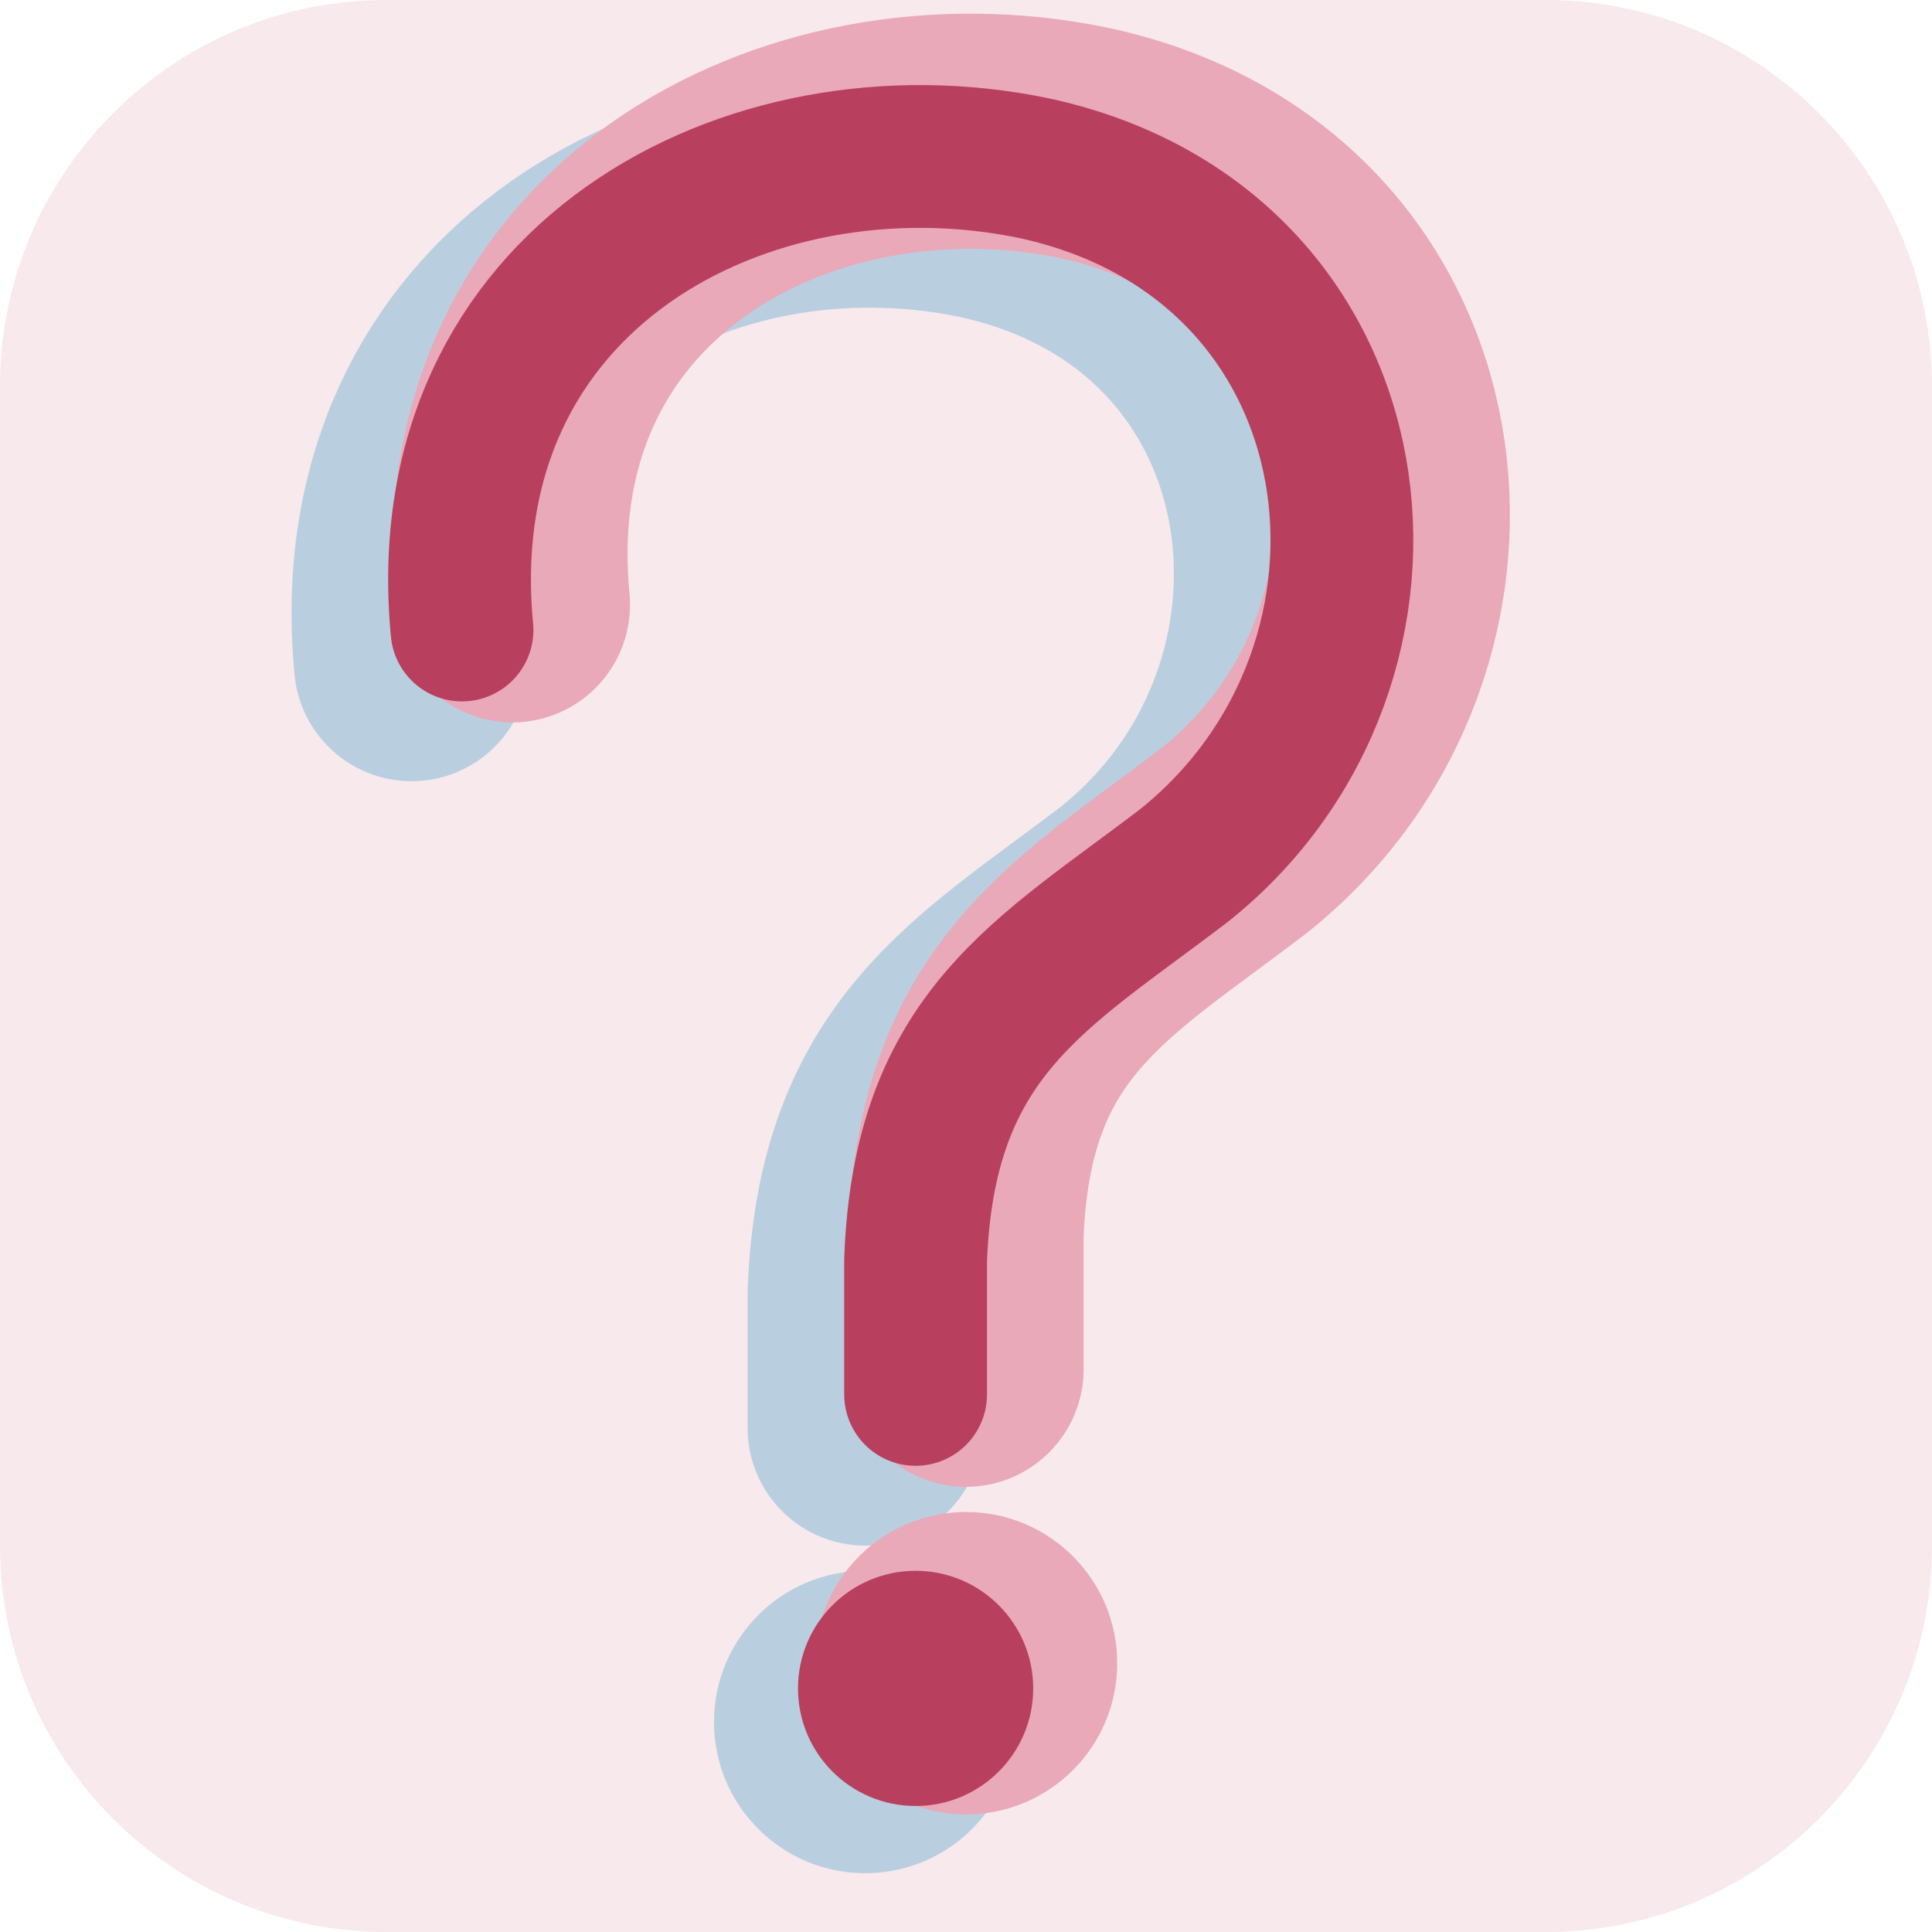
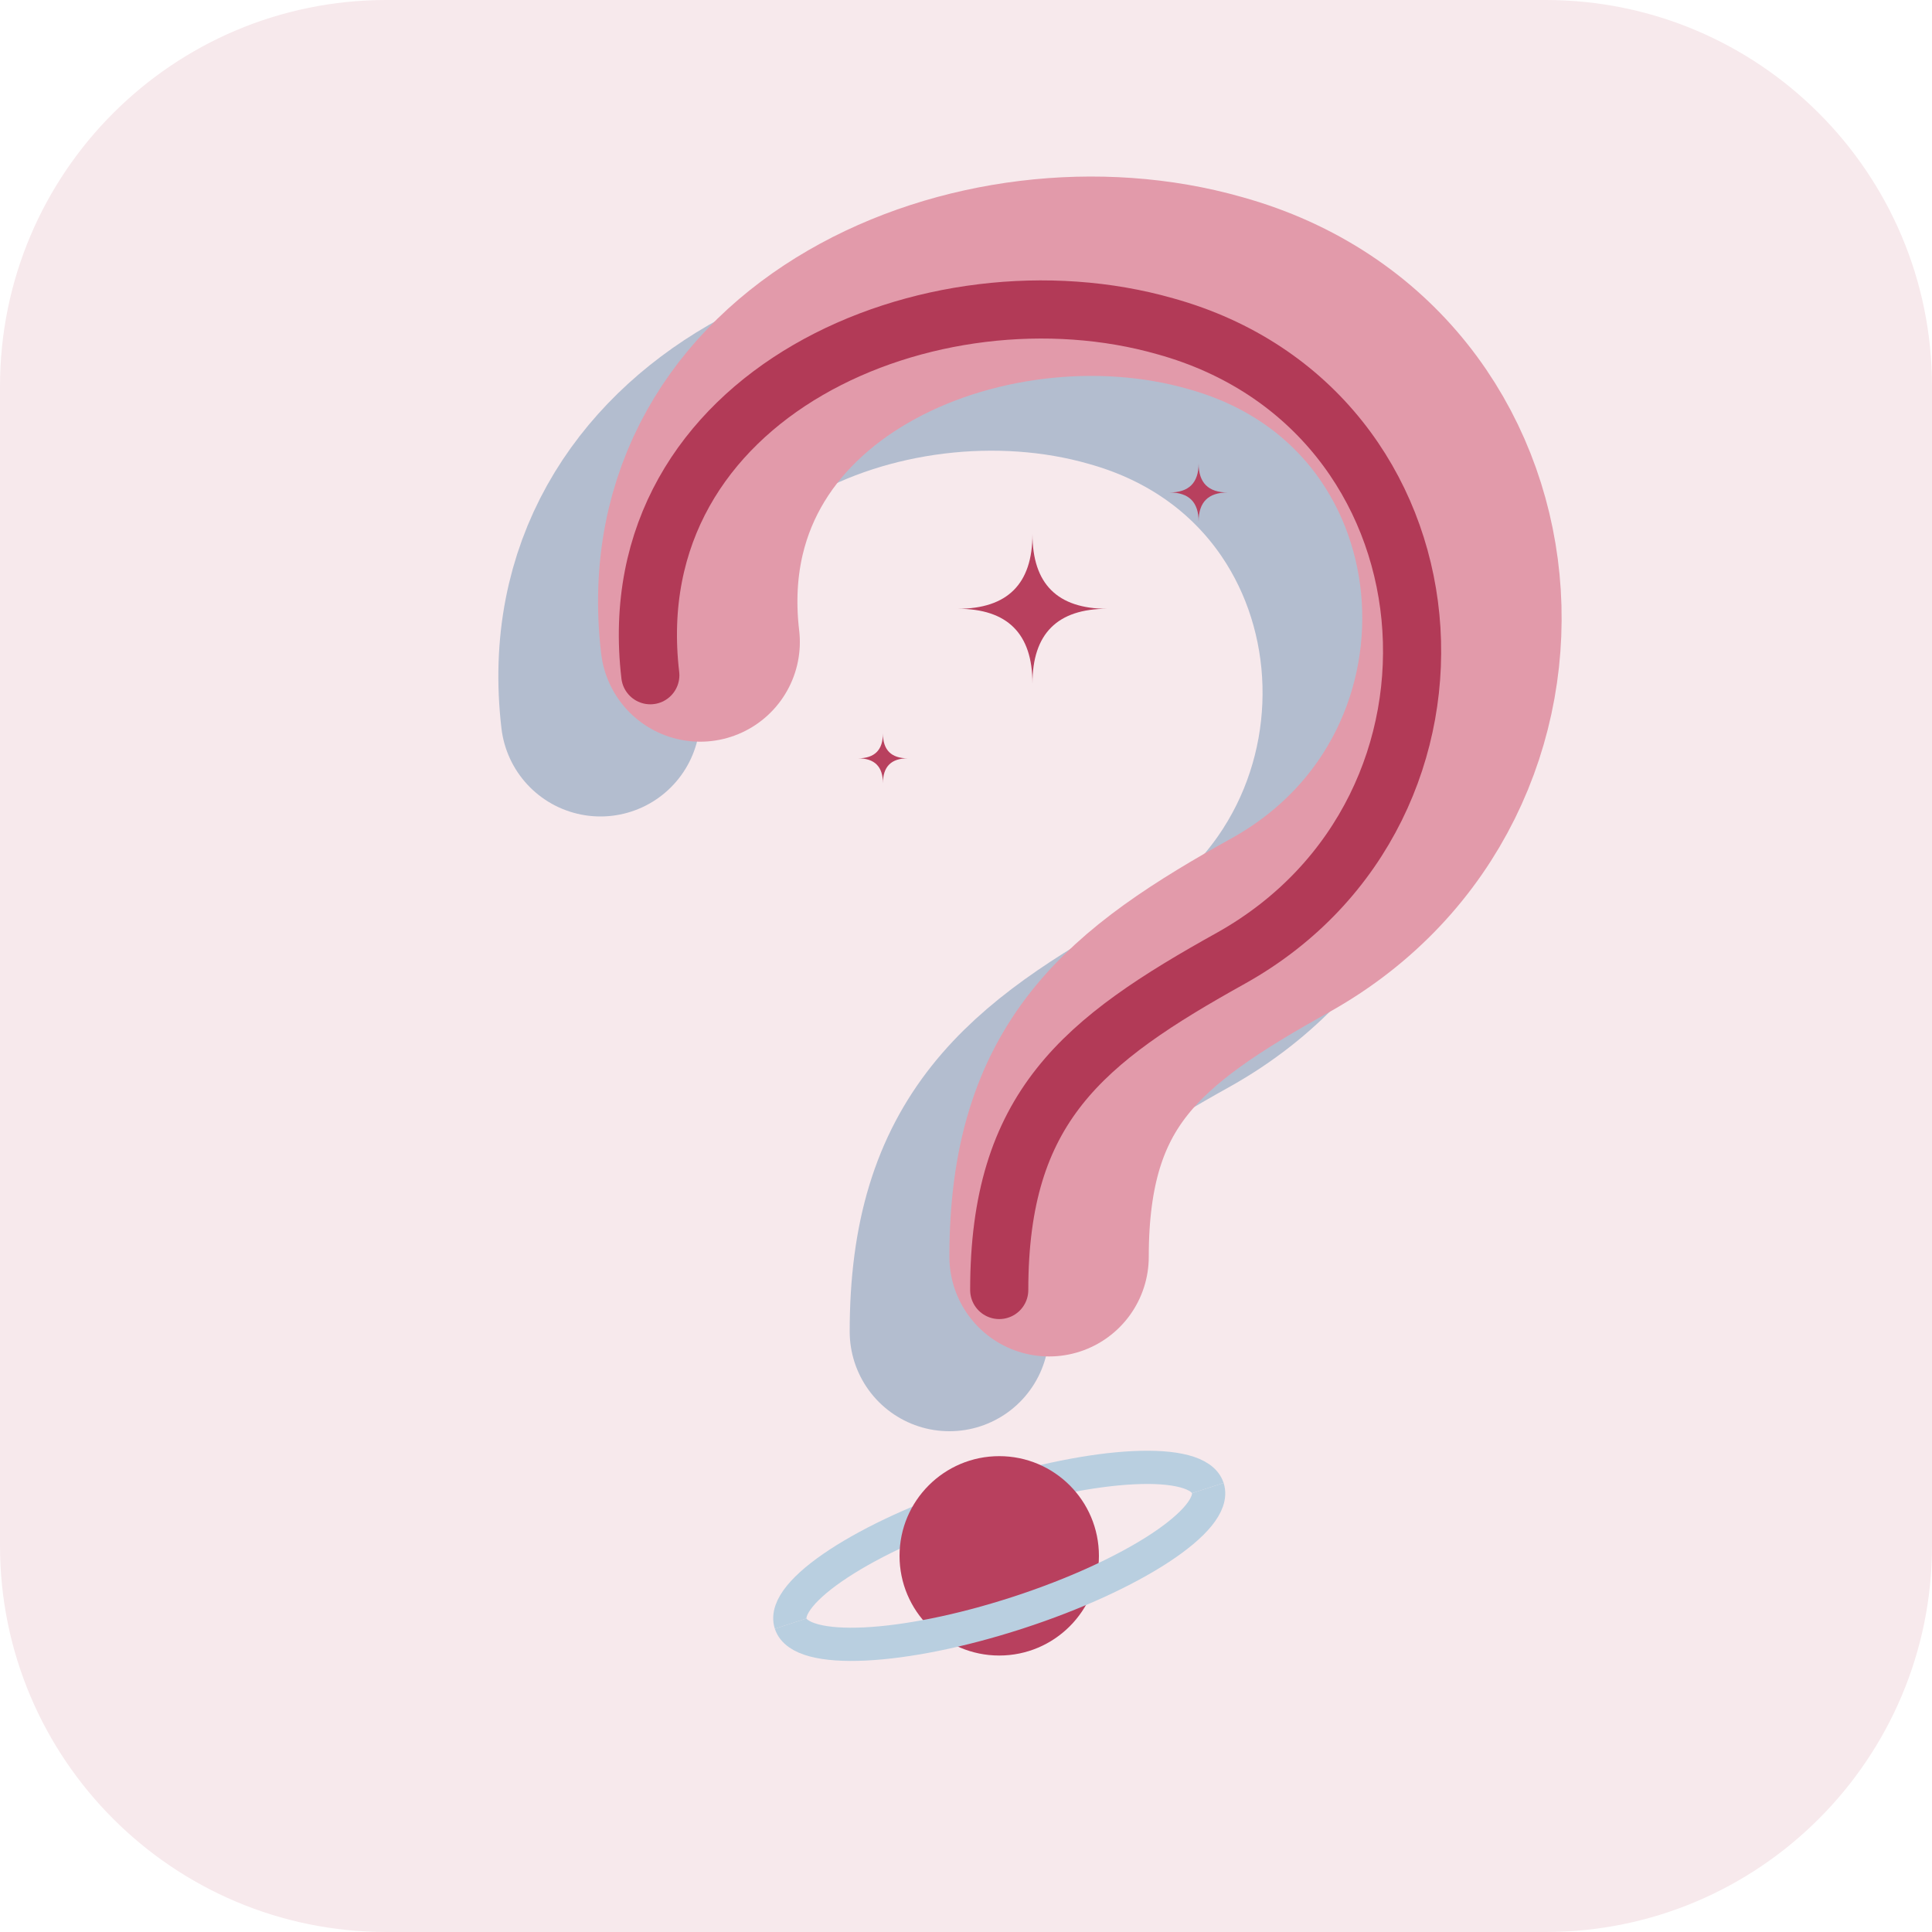
- <svg xmlns="http://www.w3.org/2000/svg" viewBox="0 0 460 460">
-   <rect width="460" height="460" rx="92" fill="#F7E9EC" />
-   <g transform="translate(50,0)">
-     <path d="M60 150 C52 66 128 26 196 40 C280 58 292 158 232 206 C198 232 170 246 168 300 L168 332" fill="none" stroke="#B9CFE0" stroke-width="56" stroke-linecap="round" stroke-linejoin="round" transform="translate(-12,8)" opacity="1" />
-     <path d="M60 150 C52 66 128 26 196 40 C280 58 292 158 232 206 C198 232 170 246 168 300 L168 332" fill="none" stroke="#E9A9B8" stroke-width="56" stroke-linecap="round" stroke-linejoin="round" transform="translate(12,-6)" opacity="1" />
-     <path d="M60 150 C52 66 128 26 196 40 C280 58 292 158 232 206 C198 232 170 246 168 300 L168 332" fill="none" stroke="#B8405E" stroke-width="34" stroke-linecap="round" stroke-linejoin="round" transform="translate(0,0)" opacity="1" />
-     <circle cx="156" cy="410" r="36" fill="#B9CFE0" opacity="1" />
-     <circle cx="180" cy="396" r="36" fill="#E9A9B8" opacity="1" />
-     <circle cx="168" cy="402" r="28" fill="#B8405E" opacity="1" />
+ <svg xmlns="http://www.w3.org/2000/svg" viewBox="0 0 200 200">
+   <rect width="200" height="200" rx="40" fill="#F7E9EC" />
+   <g transform="translate(100,100) scale(0.86) translate(-100,-105)">
+     <g style="mix-blend-mode:multiply">
+       <path d="M62 70 C58 36 96 20 124 28 C160 38 164 86 132 104 C114 114 104 122 104 144" fill="none" stroke="#B9CFE0" stroke-width="24" stroke-linecap="round" stroke-linejoin="round" transform="translate(-6,5)" />
+       <path d="M62 70 C58 36 96 20 124 28 C160 38 164 86 132 104 C114 114 104 122 104 144" fill="none" stroke="#E9A9B8" stroke-width="24" stroke-linecap="round" stroke-linejoin="round" transform="translate(6,-4)" />
+       <path d="M62 70 C58 36 96 20 124 28 C160 38 164 86 132 104 C114 114 104 122 104 144" fill="none" stroke="#B8405E" stroke-width="7" stroke-linecap="round" stroke-linejoin="round" />
+     </g>
+     <path d="M77.6 176 A26.4 7.2 0 0 1 130.4 176" fill="none" stroke="#B9CFE0" stroke-width="4" transform="rotate(-18 104 176)" />
+     <circle cx="104" cy="176" r="12" fill="#B8405E" />
+     <path d="M77.6 176 A26.4 7.2 0 0 0 130.4 176" fill="none" stroke="#B9CFE0" stroke-width="4" transform="rotate(-18 104 176)" />
+     <path d="M108 53 Q108 62 117 62 Q108 62 108 71 Q108 62 99 62 Q108 62 108 53Z" fill="#B8405E" />
+     <path d="M128 44.5 Q128 48 131.5 48 Q128 48 128 51.5 Q128 48 124.5 48 Q128 48 128 44.5Z" fill="#B8405E" />
+     <path d="M90 77 Q90 80 93 80 Q90 80 90 83 Q90 80 87 80 Q90 80 90 77Z" fill="#B8405E" />
  </g>
</svg>
